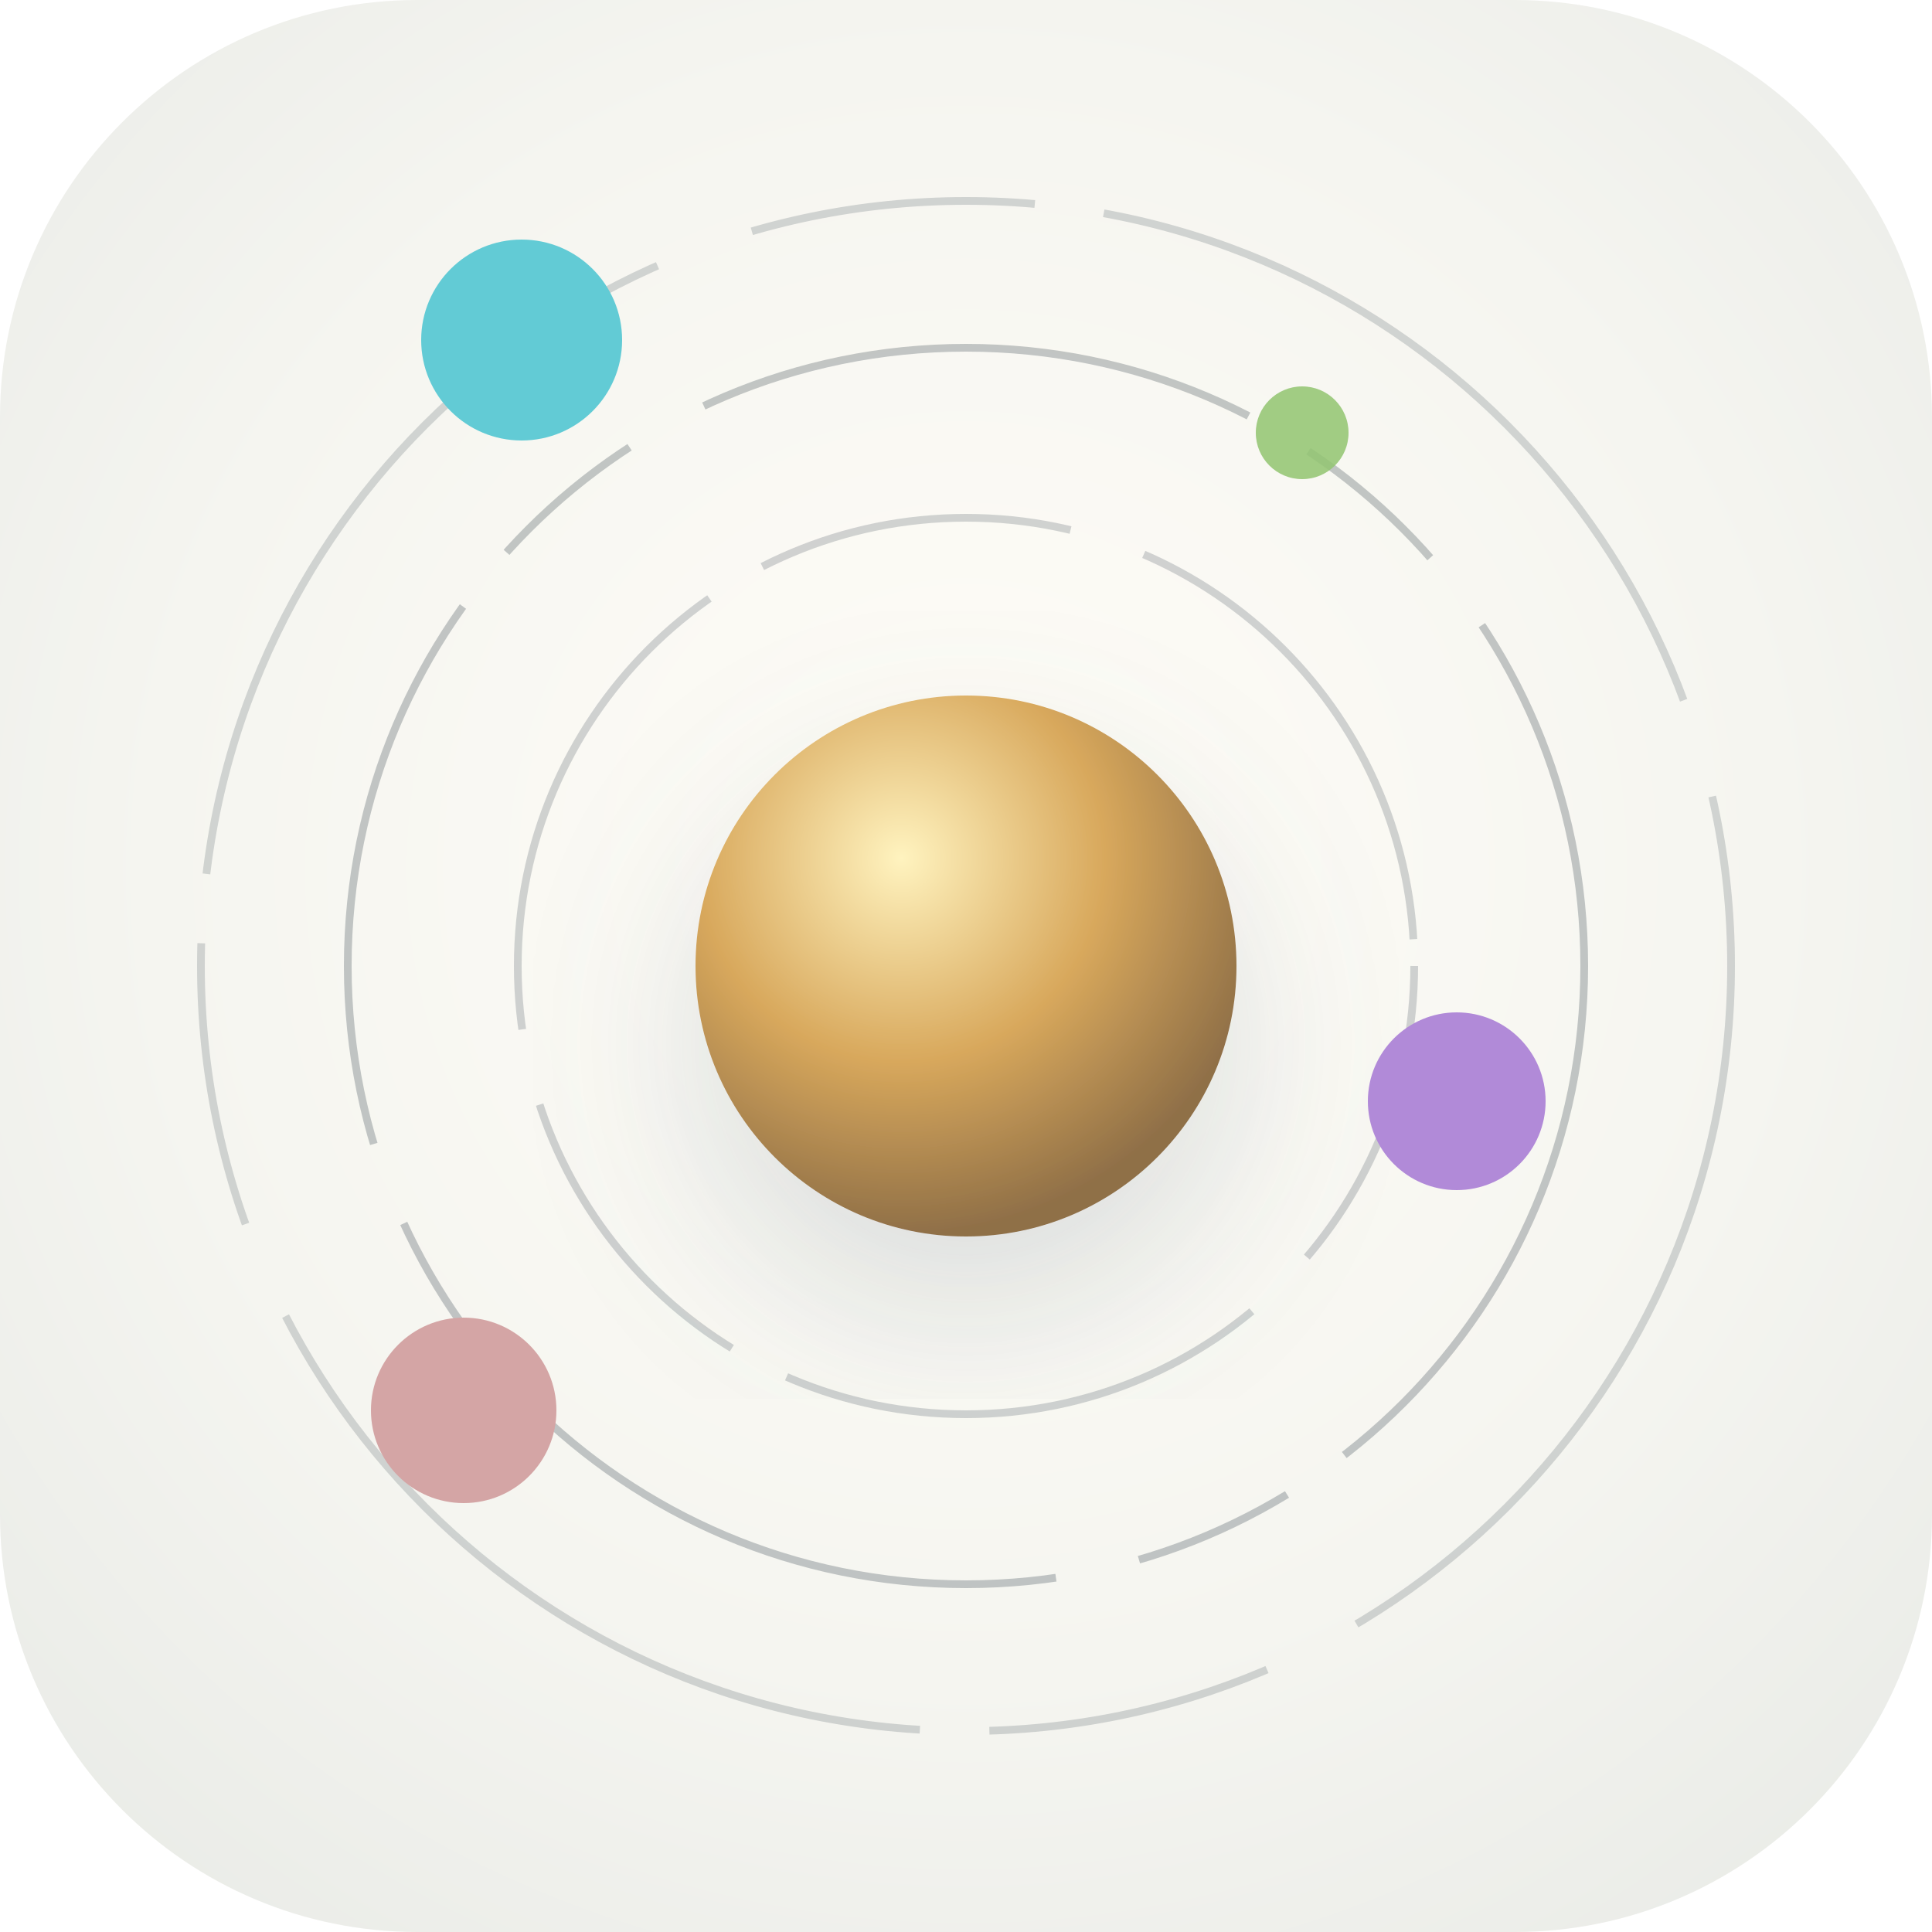
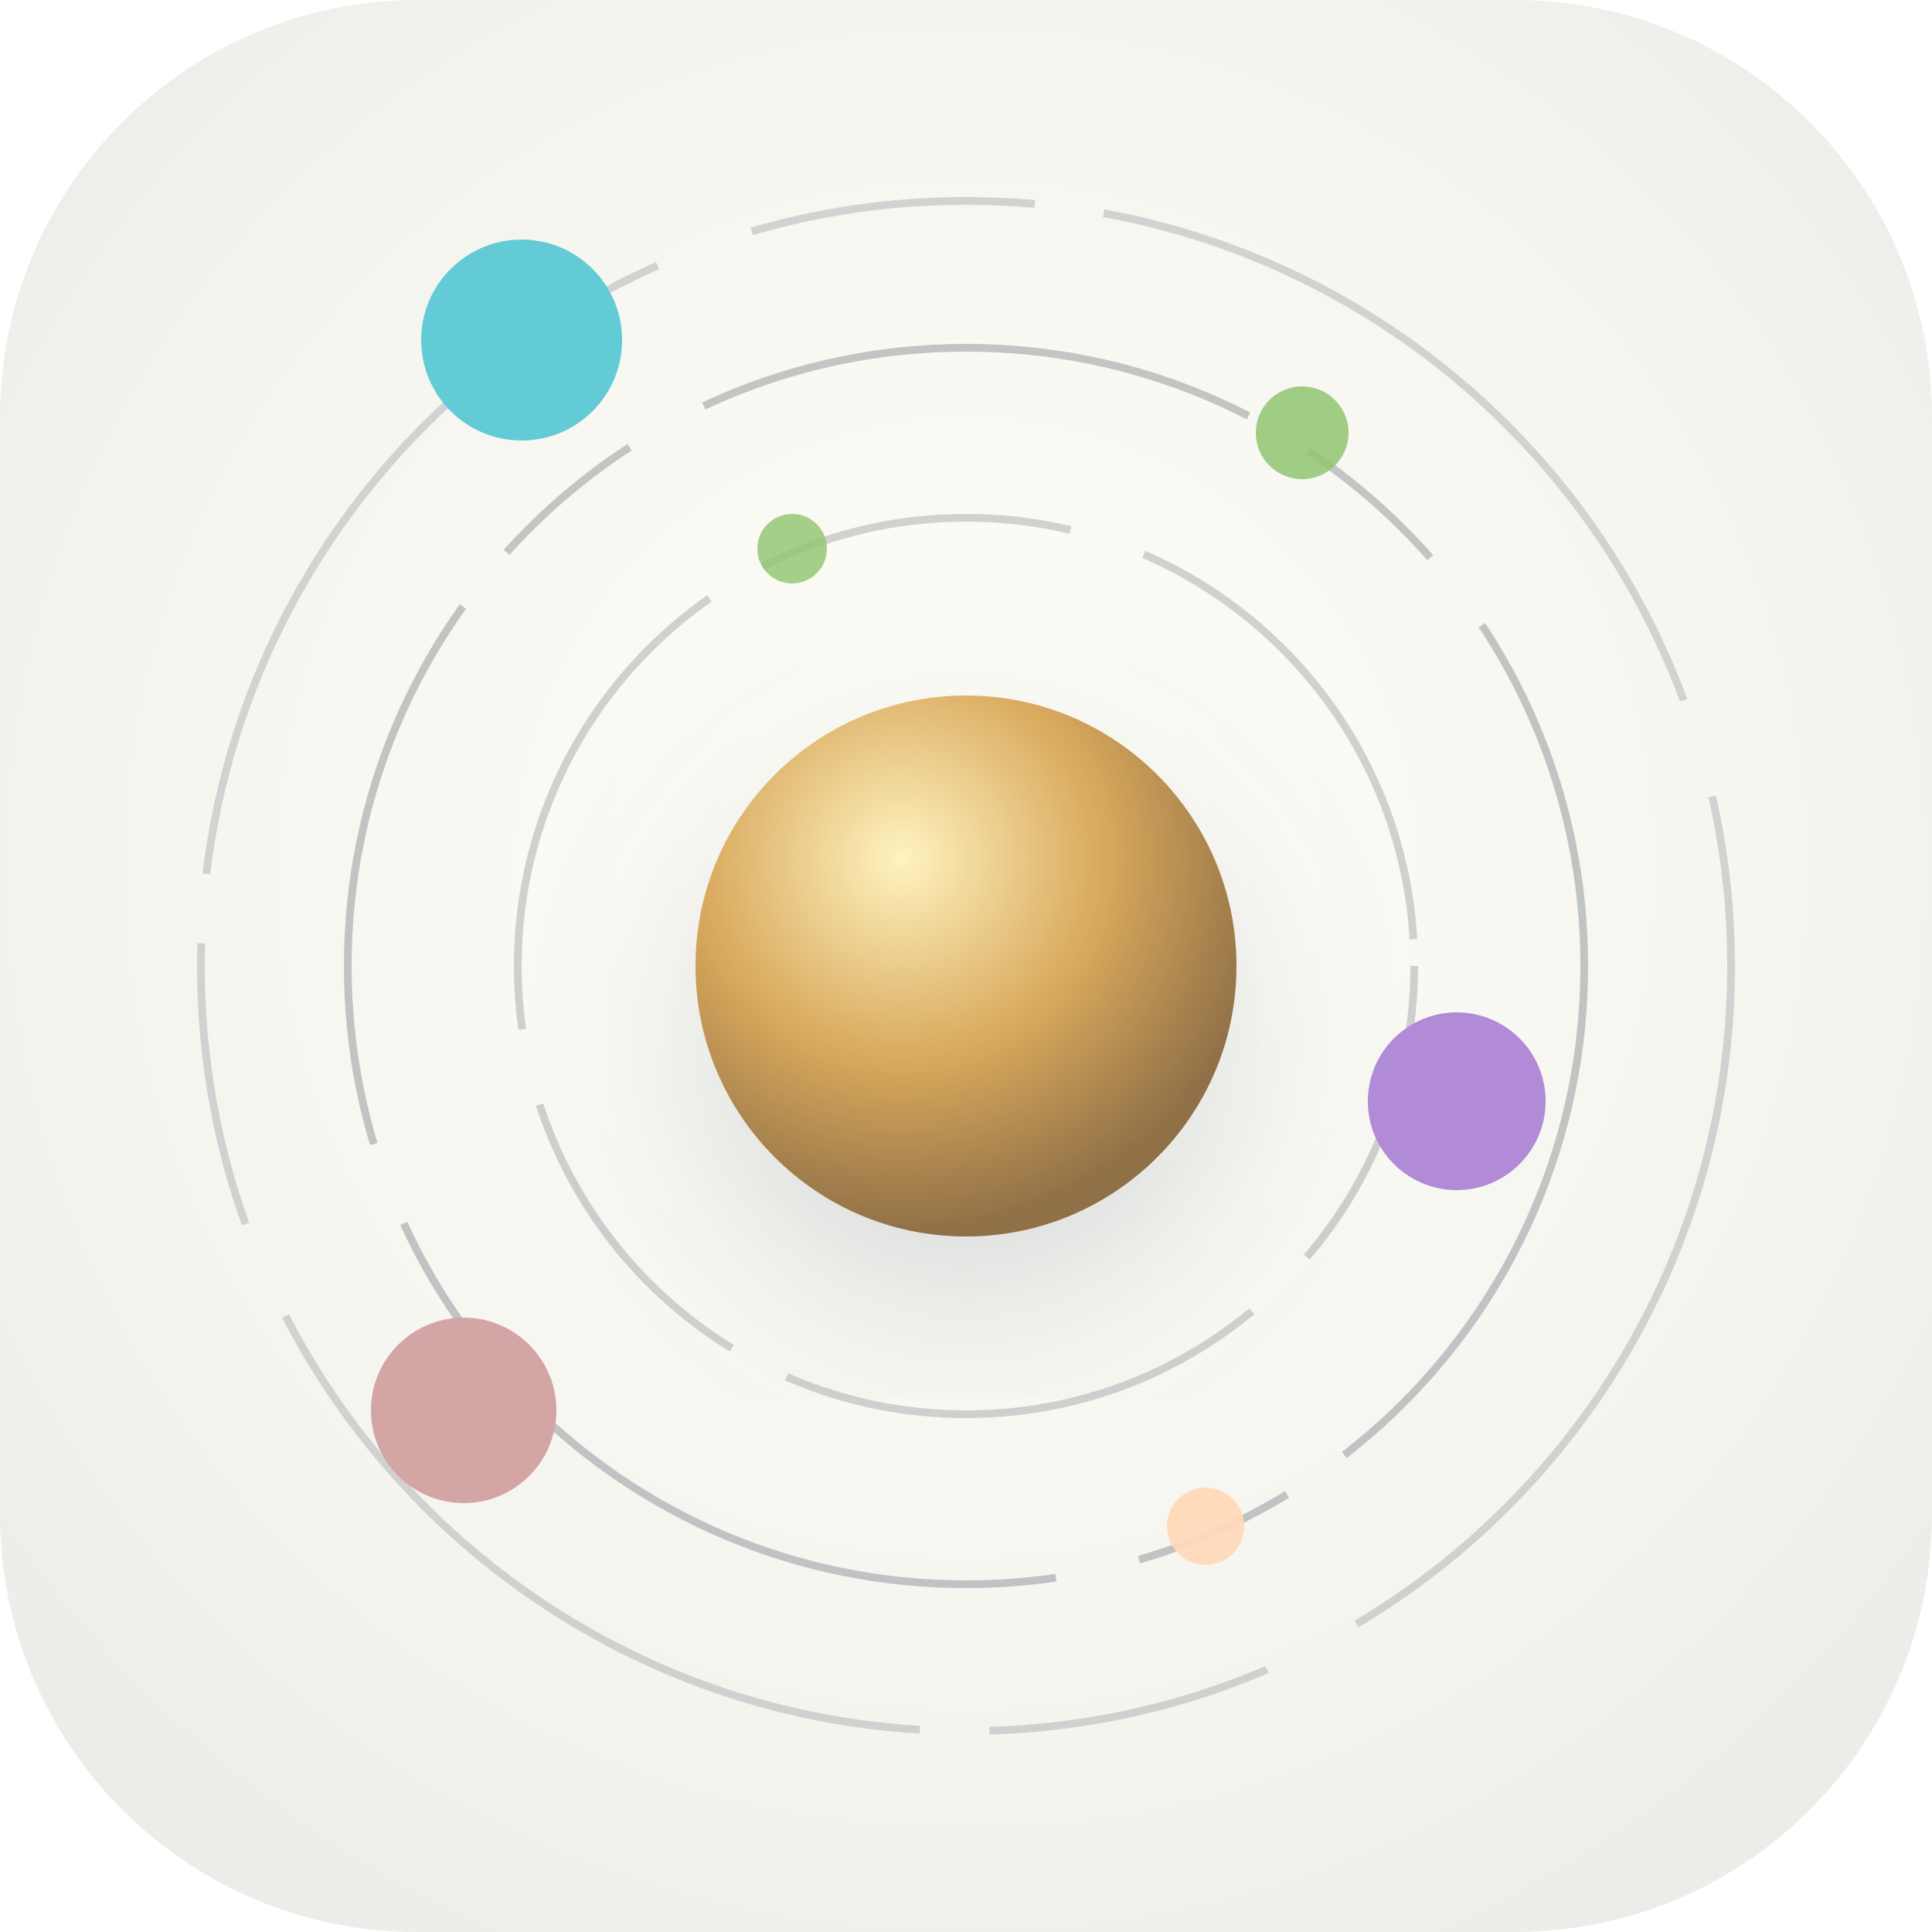
<svg xmlns="http://www.w3.org/2000/svg" viewBox="0 0 500 500" width="500" height="500" role="img" aria-label="Интернет-визитки">
  <defs>
    <radialGradient id="bg" cx="50%" cy="45%" r="72%">
      <stop offset="0%" stop-color="#fffdf7" />
      <stop offset="58%" stop-color="#f5f5f0" />
      <stop offset="100%" stop-color="#e8eae6" />
    </radialGradient>
    <radialGradient id="sun" cx="38%" cy="30%" r="70%">
      <stop offset="0%" stop-color="#fff3bf" />
      <stop offset="54%" stop-color="#d8a85c" />
      <stop offset="100%" stop-color="#8f6f47" />
    </radialGradient>
    <filter id="softShadow" x="-30%" y="-30%" width="160%" height="160%">
      <feDropShadow dx="0" dy="20" stdDeviation="22" flood-color="#708090" flood-opacity=".22" />
    </filter>
  </defs>
  <rect width="500" height="500" rx="108" fill="url(#bg)" />
  <circle cx="250" cy="250" r="198" fill="none" stroke="#263341" stroke-opacity=".18" stroke-width="2" stroke-dasharray="205 26 74 18" />
  <circle cx="250" cy="250" r="160" fill="none" stroke="#263341" stroke-opacity=".26" stroke-width="2" stroke-dasharray="146 18 42 22" />
  <circle cx="250" cy="250" r="116" fill="none" stroke="#263341" stroke-opacity=".2" stroke-width="2" stroke-dasharray="82 20 128 16" />
  <circle cx="250" cy="250" r="70" fill="url(#sun)" filter="url(#softShadow)" />
  <circle cx="135" cy="88" r="26" fill="#62cbd5" />
  <circle cx="377" cy="285" r="23" fill="#b18ad8" />
  <circle cx="120" cy="365" r="24" fill="#d4a5a5" />
  <circle cx="337" cy="112" r="12" fill="#93c572" opacity=".86" />
+   <circle cx="312" cy="395" r="10" fill="#ffdab9" opacity=".94" />
+   <circle cx="205" cy="142" r="9" fill="#93c572" opacity=".82" />
</svg>
